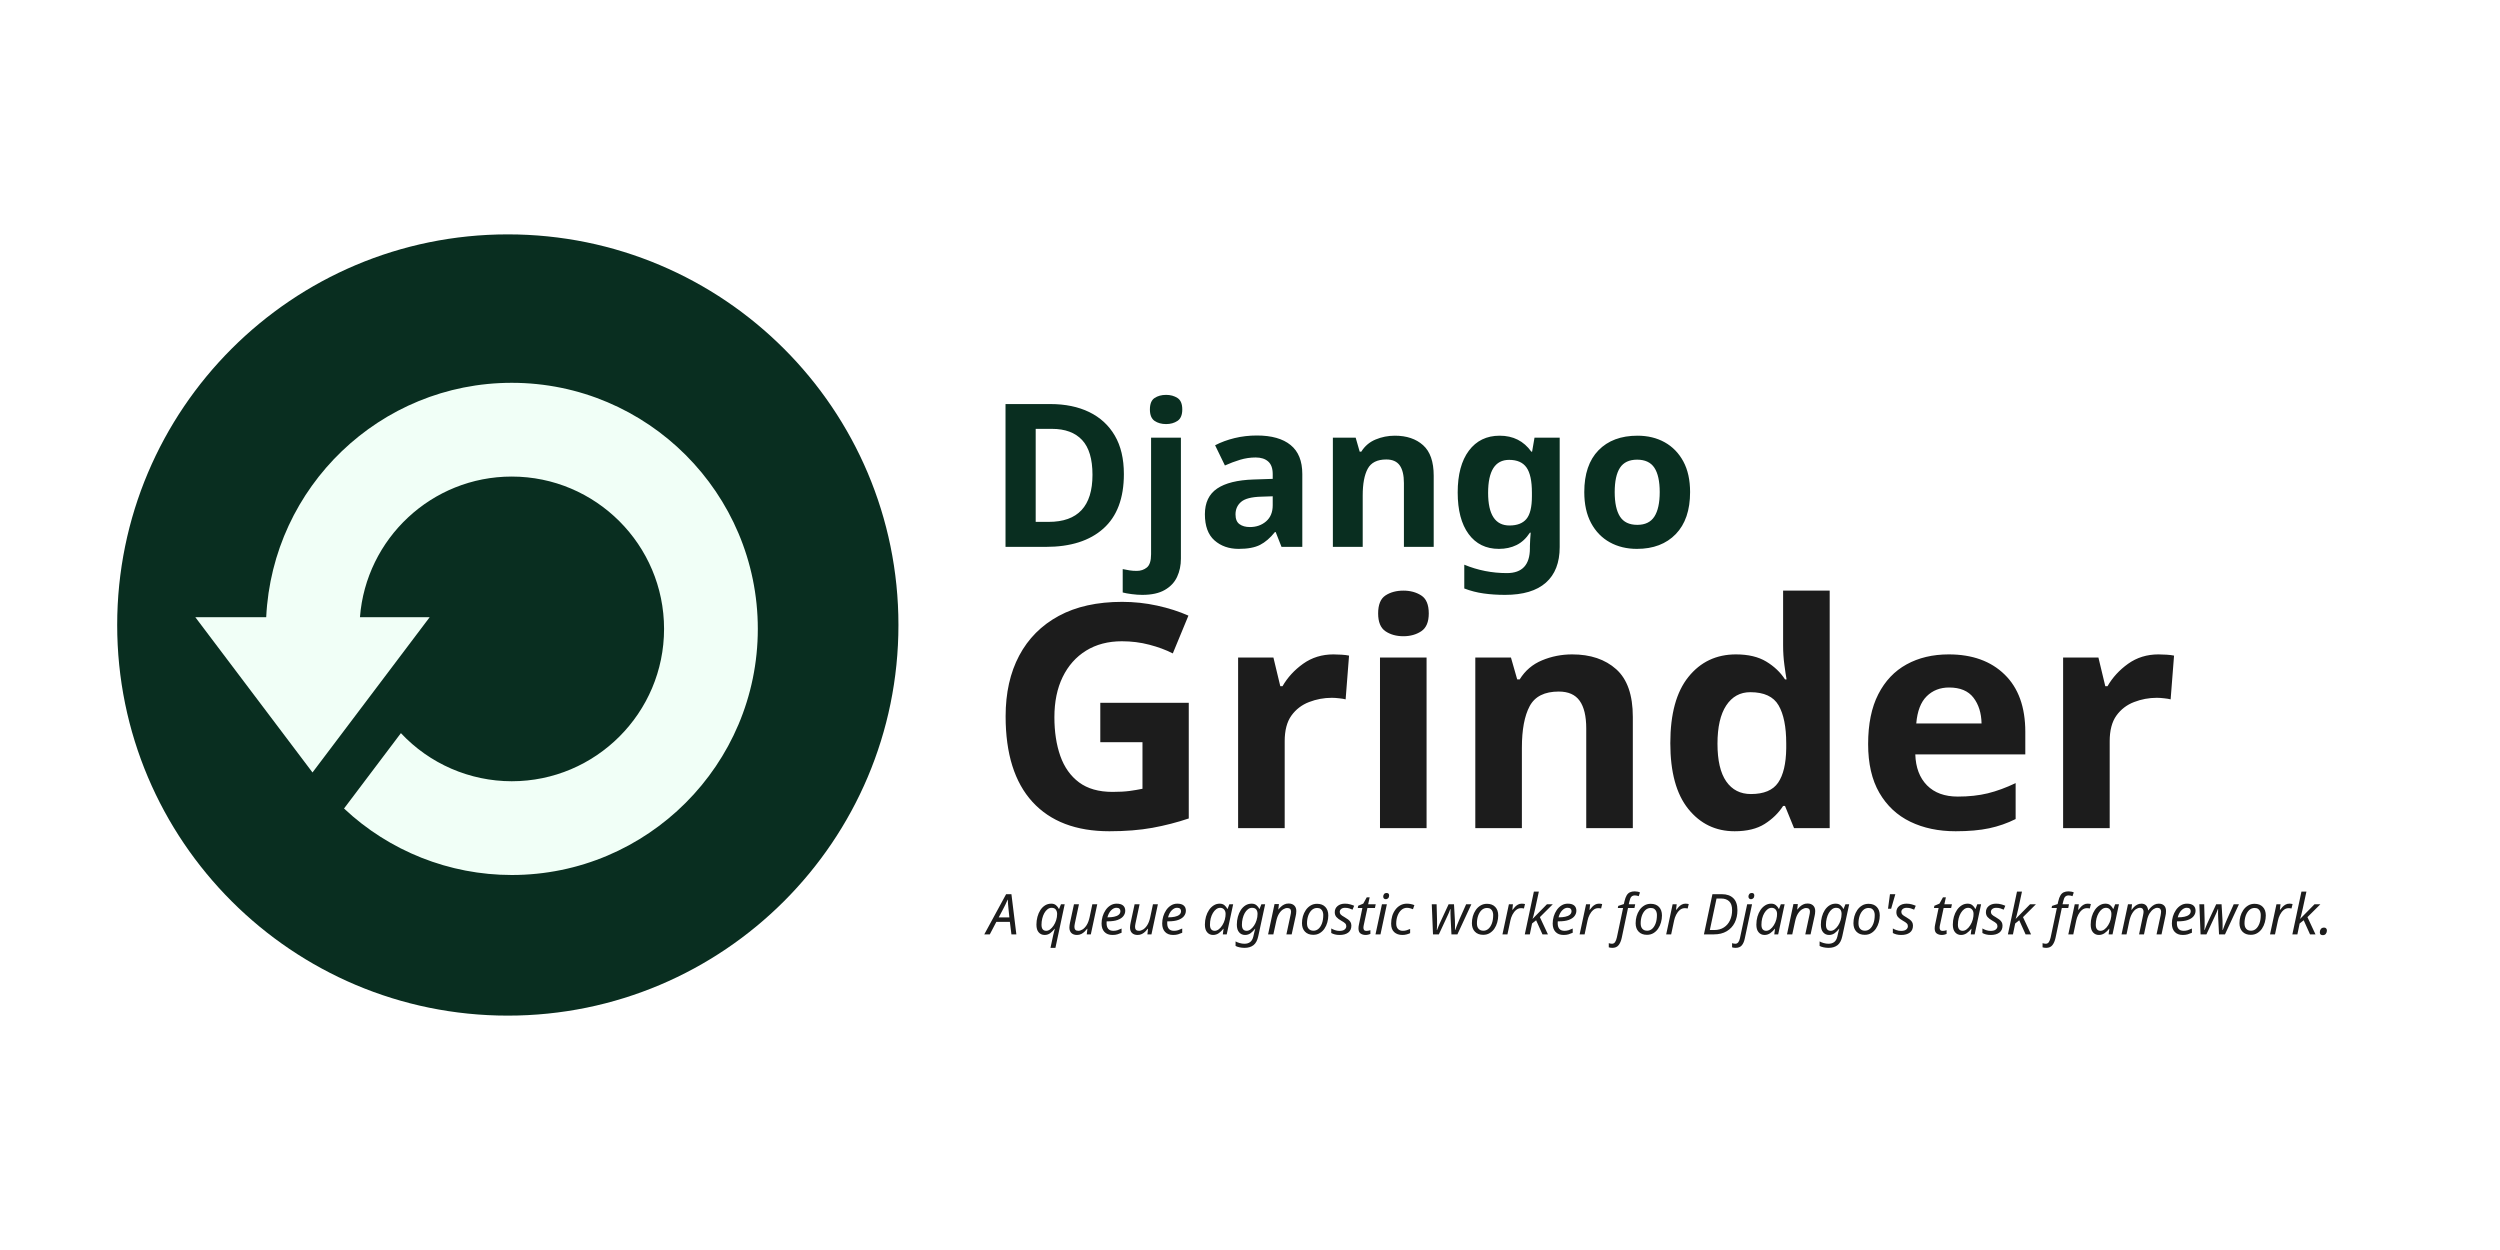
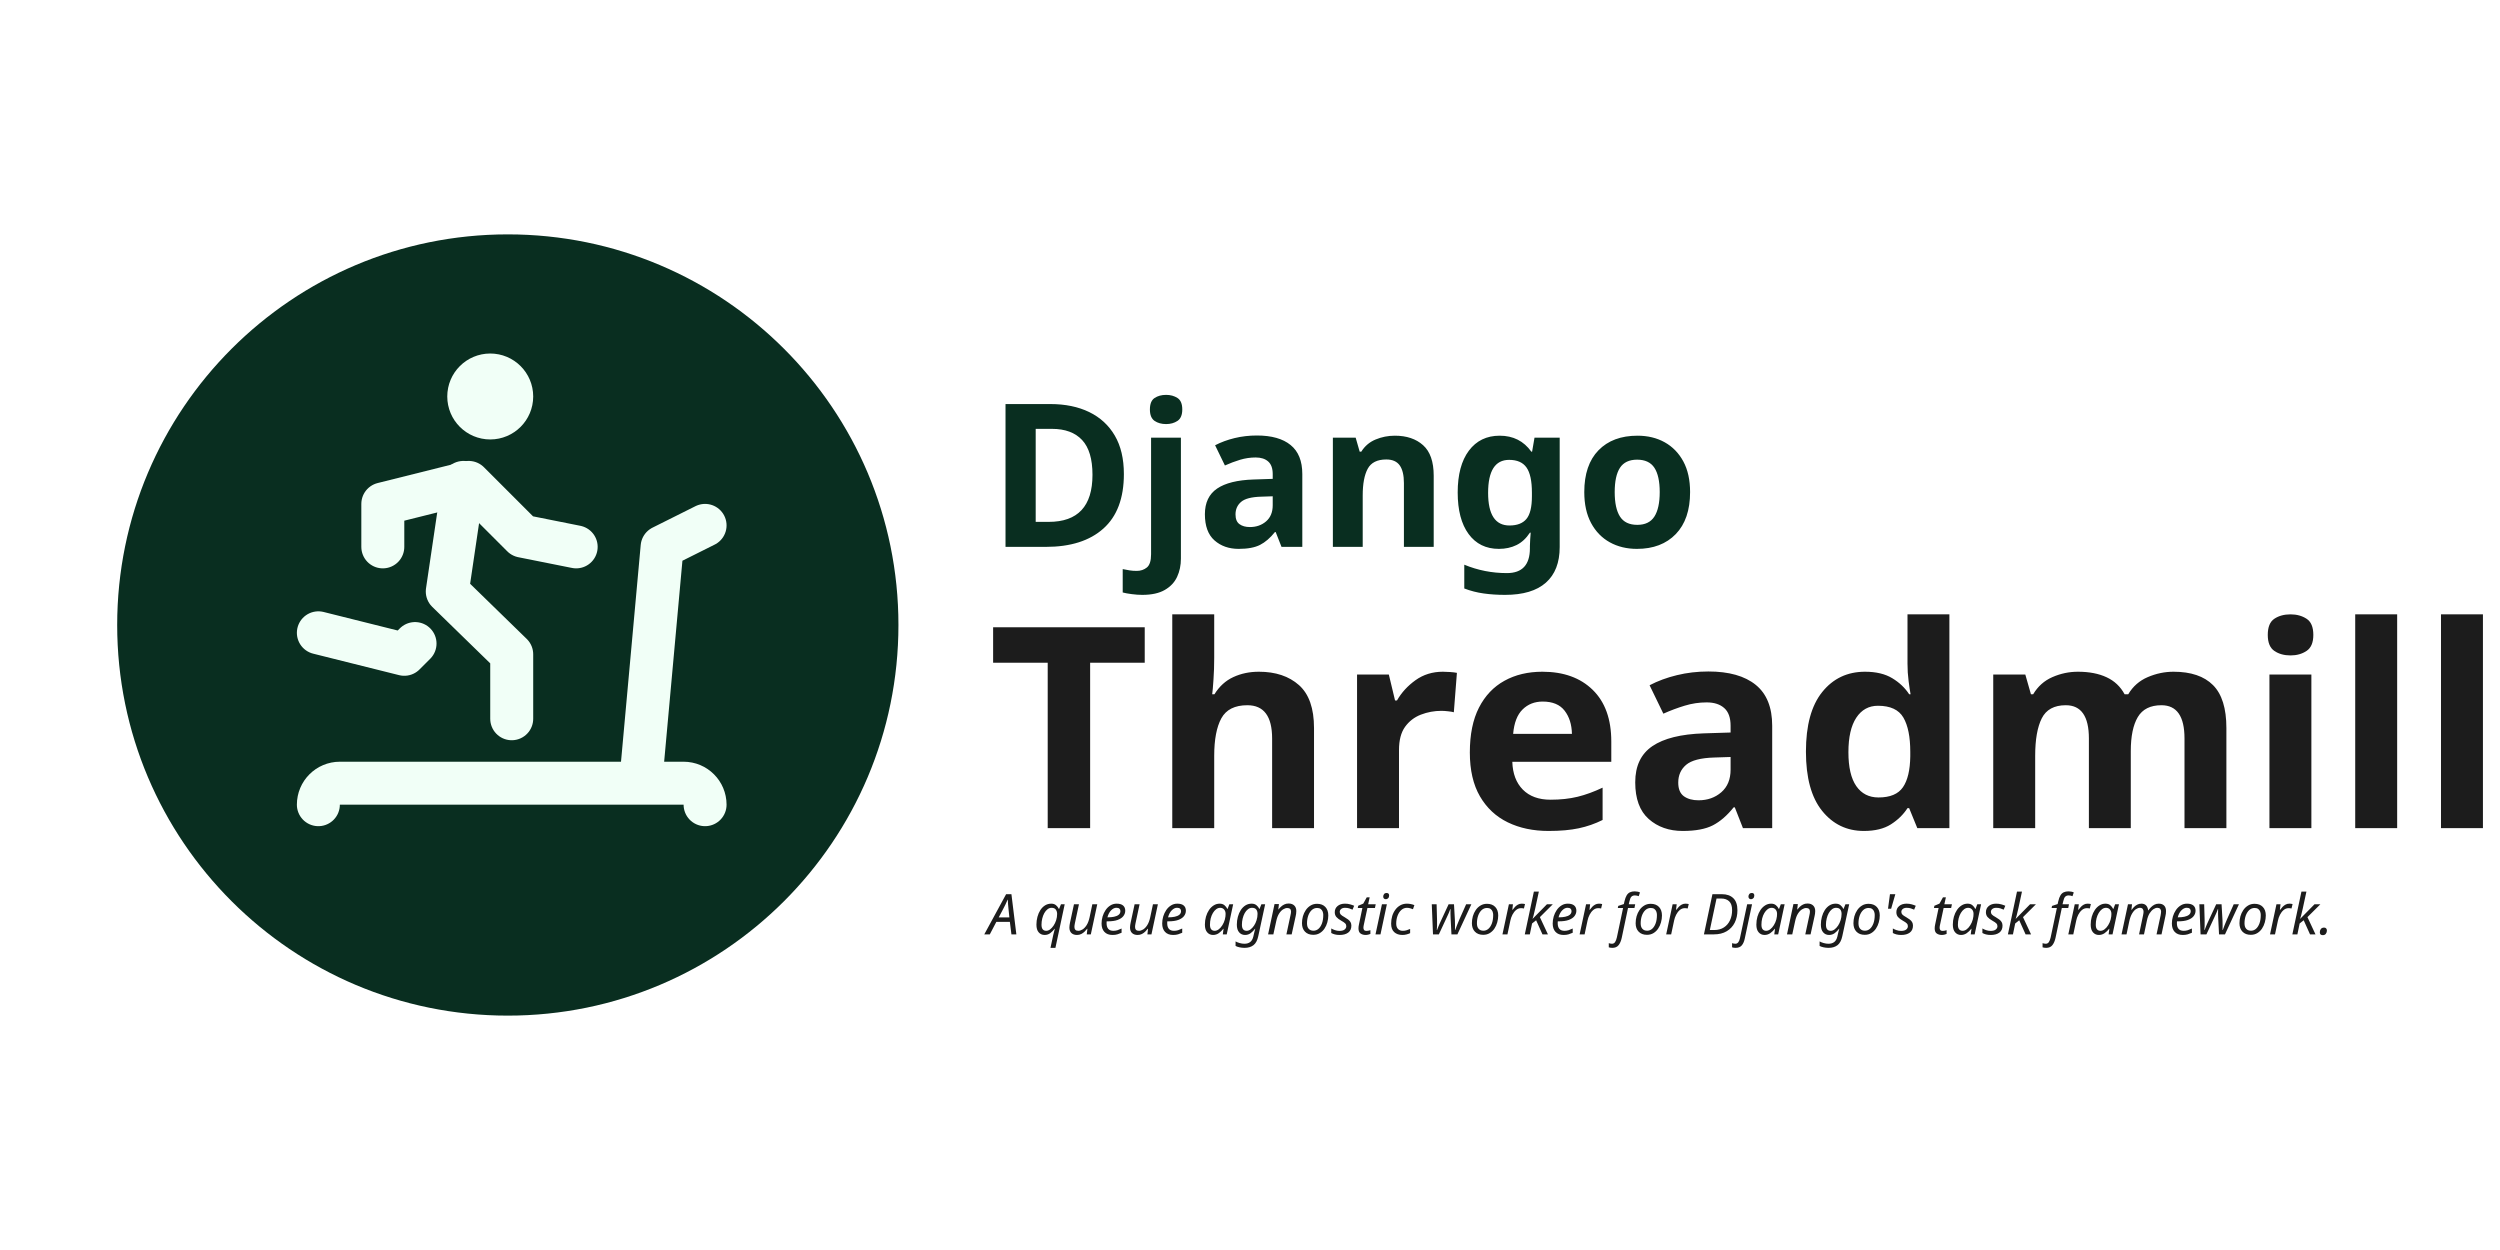
<svg xmlns="http://www.w3.org/2000/svg" width="640" height="320" font-family="Segoe UI, system-ui, sans-serif" viewBox="0 0 1280 640">
  <circle cx="260" cy="320" r="200" fill="#092e20" />
-   <path fill="#f1fff7" d="M262 196c-67.452 0-122.532 53.316-125.7 120H100l60 79.5 60-79.5h-35.7c3.084-40.212 36.72-72 77.7-72 43.008 0 78 34.992 78 78s-34.992 78-78 78a77.76 77.76 0 0 1-56.736-24.636l-29.124 38.592A125.4 125.4 0 0 0 262 448c69.48 0 126-56.52 126-126s-56.52-126-126-126" />
-   <text x="241" y="100" font-size="64" font-weight="bold" transform="matrix(1.6 0 0 1.6 120 120)" fill="#092e20">
+   <g fill="none" stroke="#f1fff7" stroke-linecap="round" stroke-linejoin="round" stroke-width="2">
+     <path stroke="none" d="M130 170h264v264H130z" />
+     <path stroke-width="22" d="M240 203a11 11 0 1 0 22 0 11 11 0 0 0-22 0M163 324l44 11 5.5-5.5M262 368v-33l-33-32.153L237.25 247" />
+     <path stroke-width="22" d="M196 280v-22l44-11 27.5 27.5L295 280M361 412a11 11 0 0 0-11-11H174a11 11 0 0 0-11 11M328 401l11-121 22-11" />
+   </g>
+   <text x="241" y="100" fill="#092e20" font-size="64" font-weight="bold" transform="matrix(1.6 0 0 1.6 120 120)">
    Django
  </text>
-   <text x="241" y="190" font-size="100" font-weight="bold" transform="matrix(1.6 0 0 1.6 120 120)" fill="#1c1c1c">
-     Grinder
+   <text x="241" y="190" fill="#1c1c1c" font-size="90" font-weight="bold" transform="matrix(1.6 0 0 1.6 120 120)">
+     Threadmill
  </text>
-   <text x="241" y="224" font-size="18" font-style="italic" transform="matrix(1.6 0 0 1.6 120 120)" fill="#1c1c1c">
+   <text x="241" y="224" fill="#1c1c1c" font-size="18" font-style="italic" transform="matrix(1.6 0 0 1.6 120 120)">
    A queue agnostic worker for Django's task framework.
  </text>
</svg>
